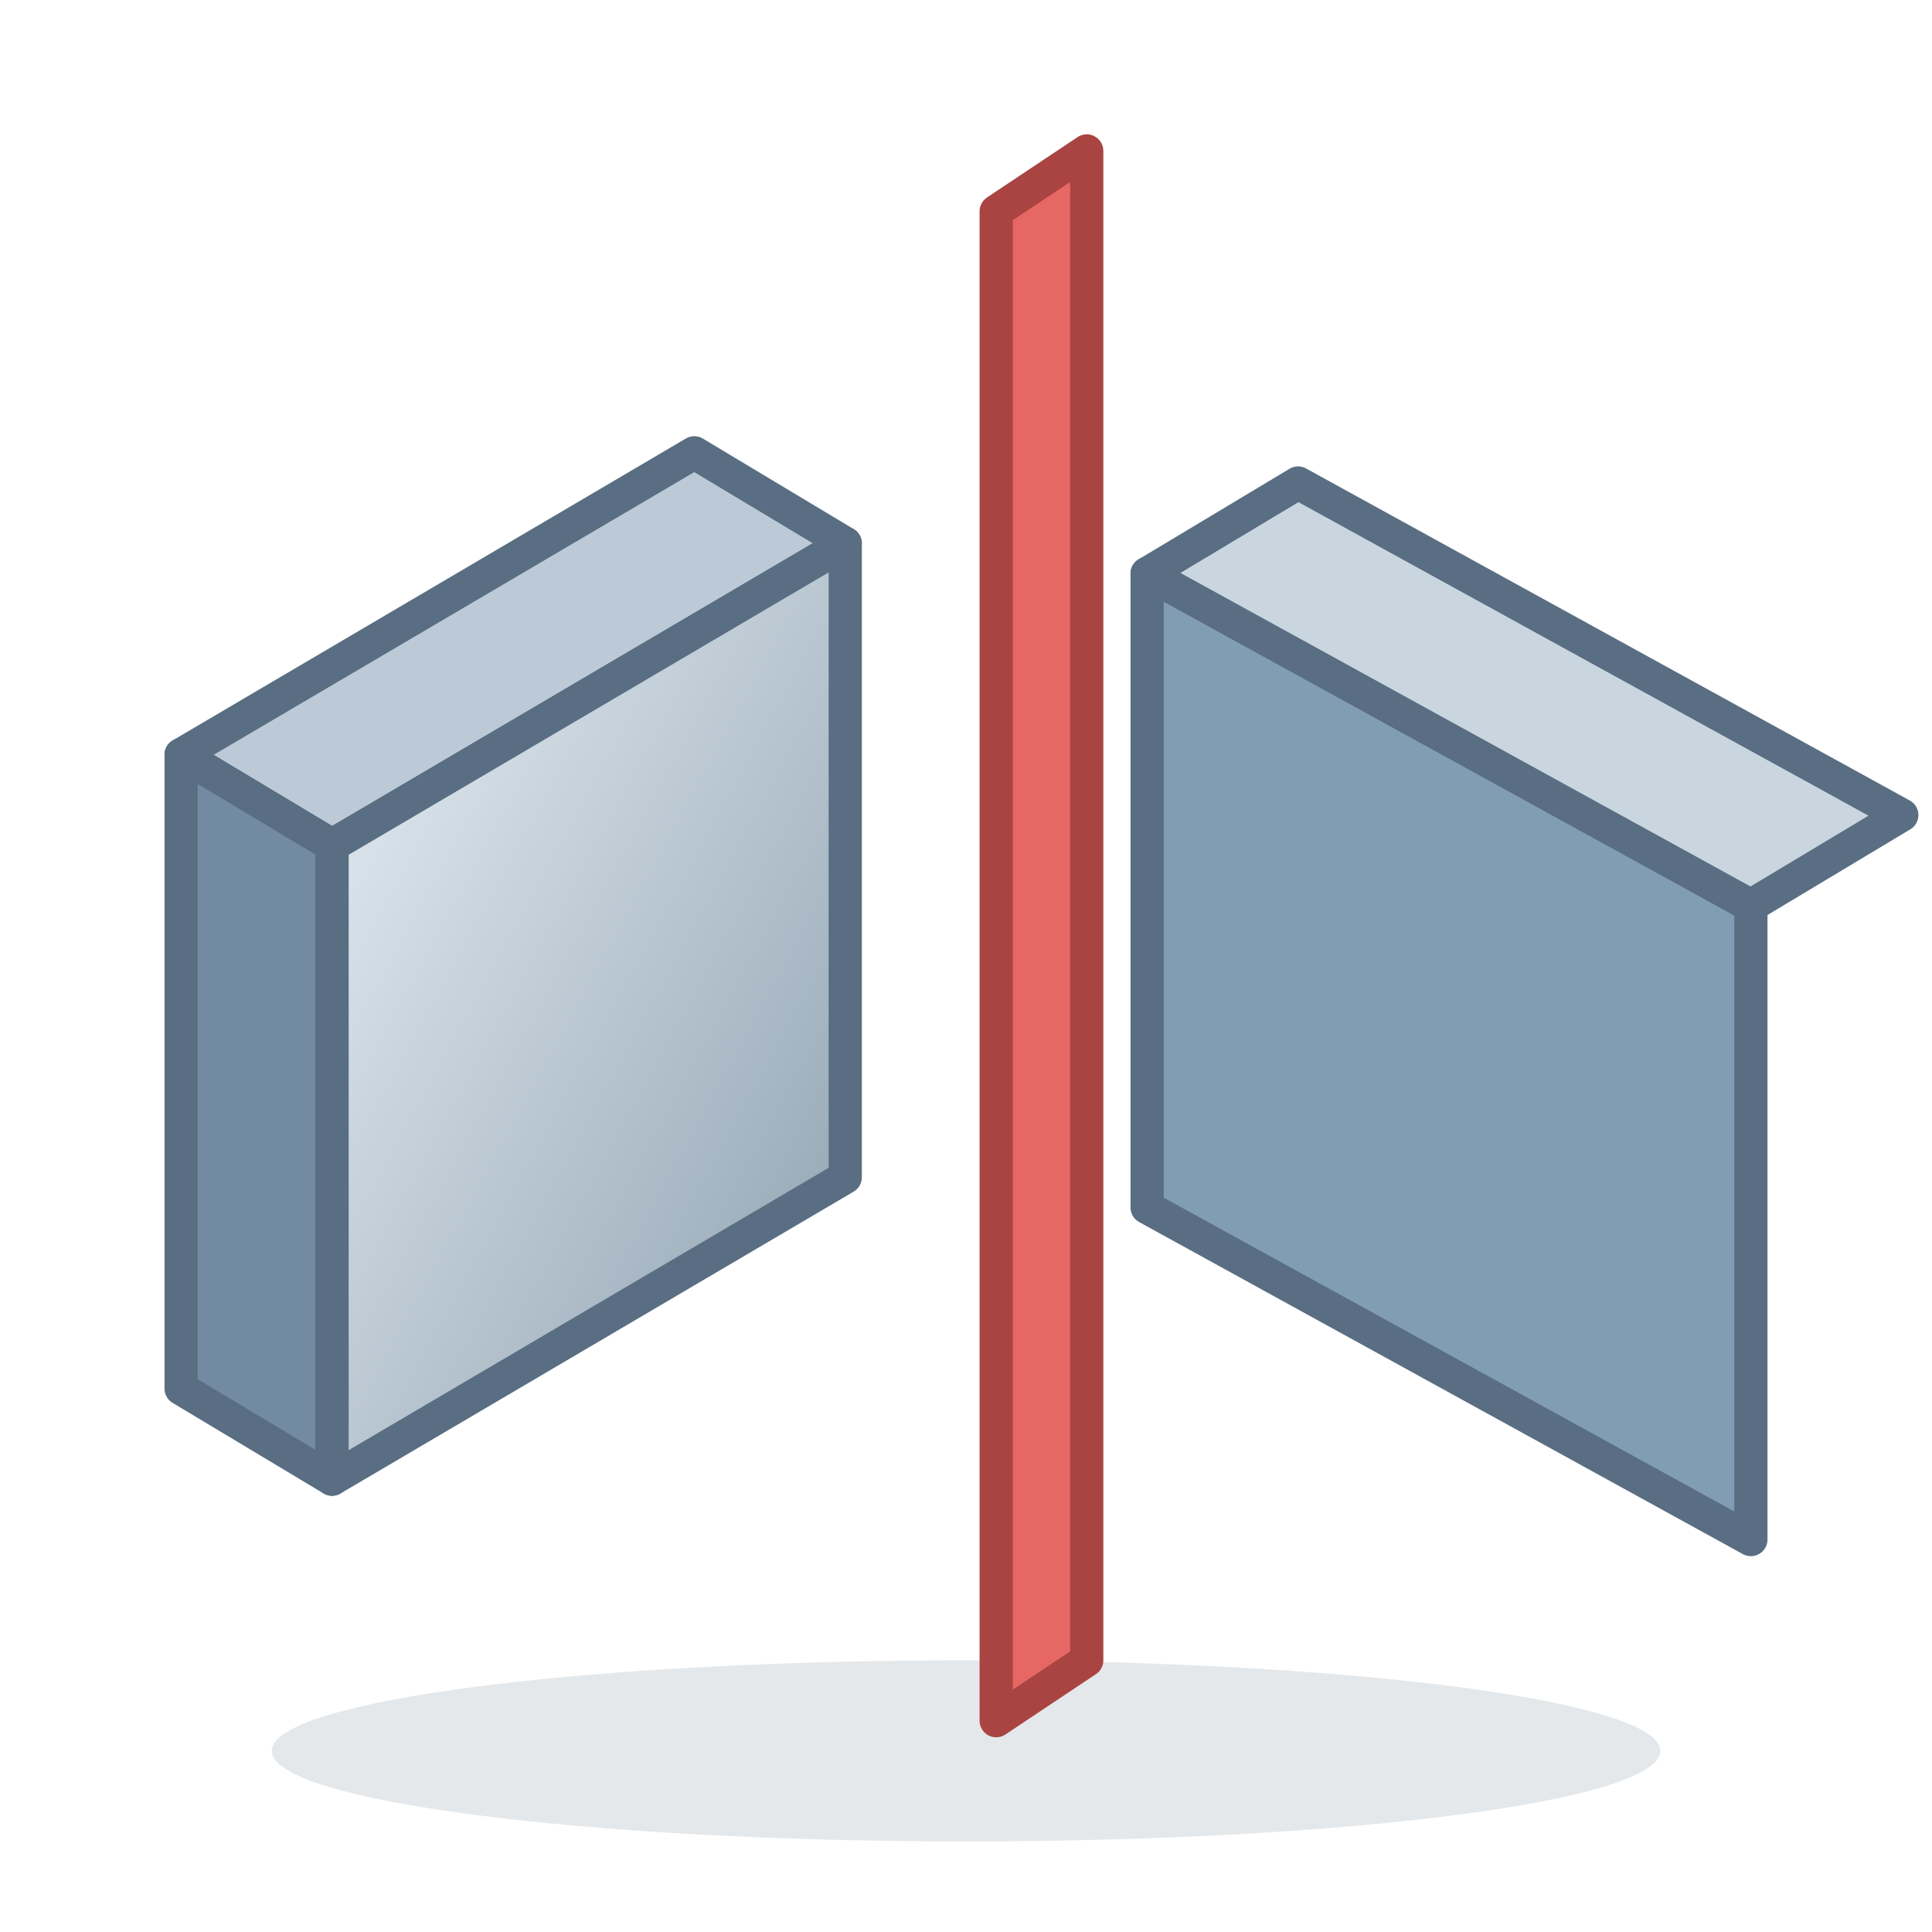
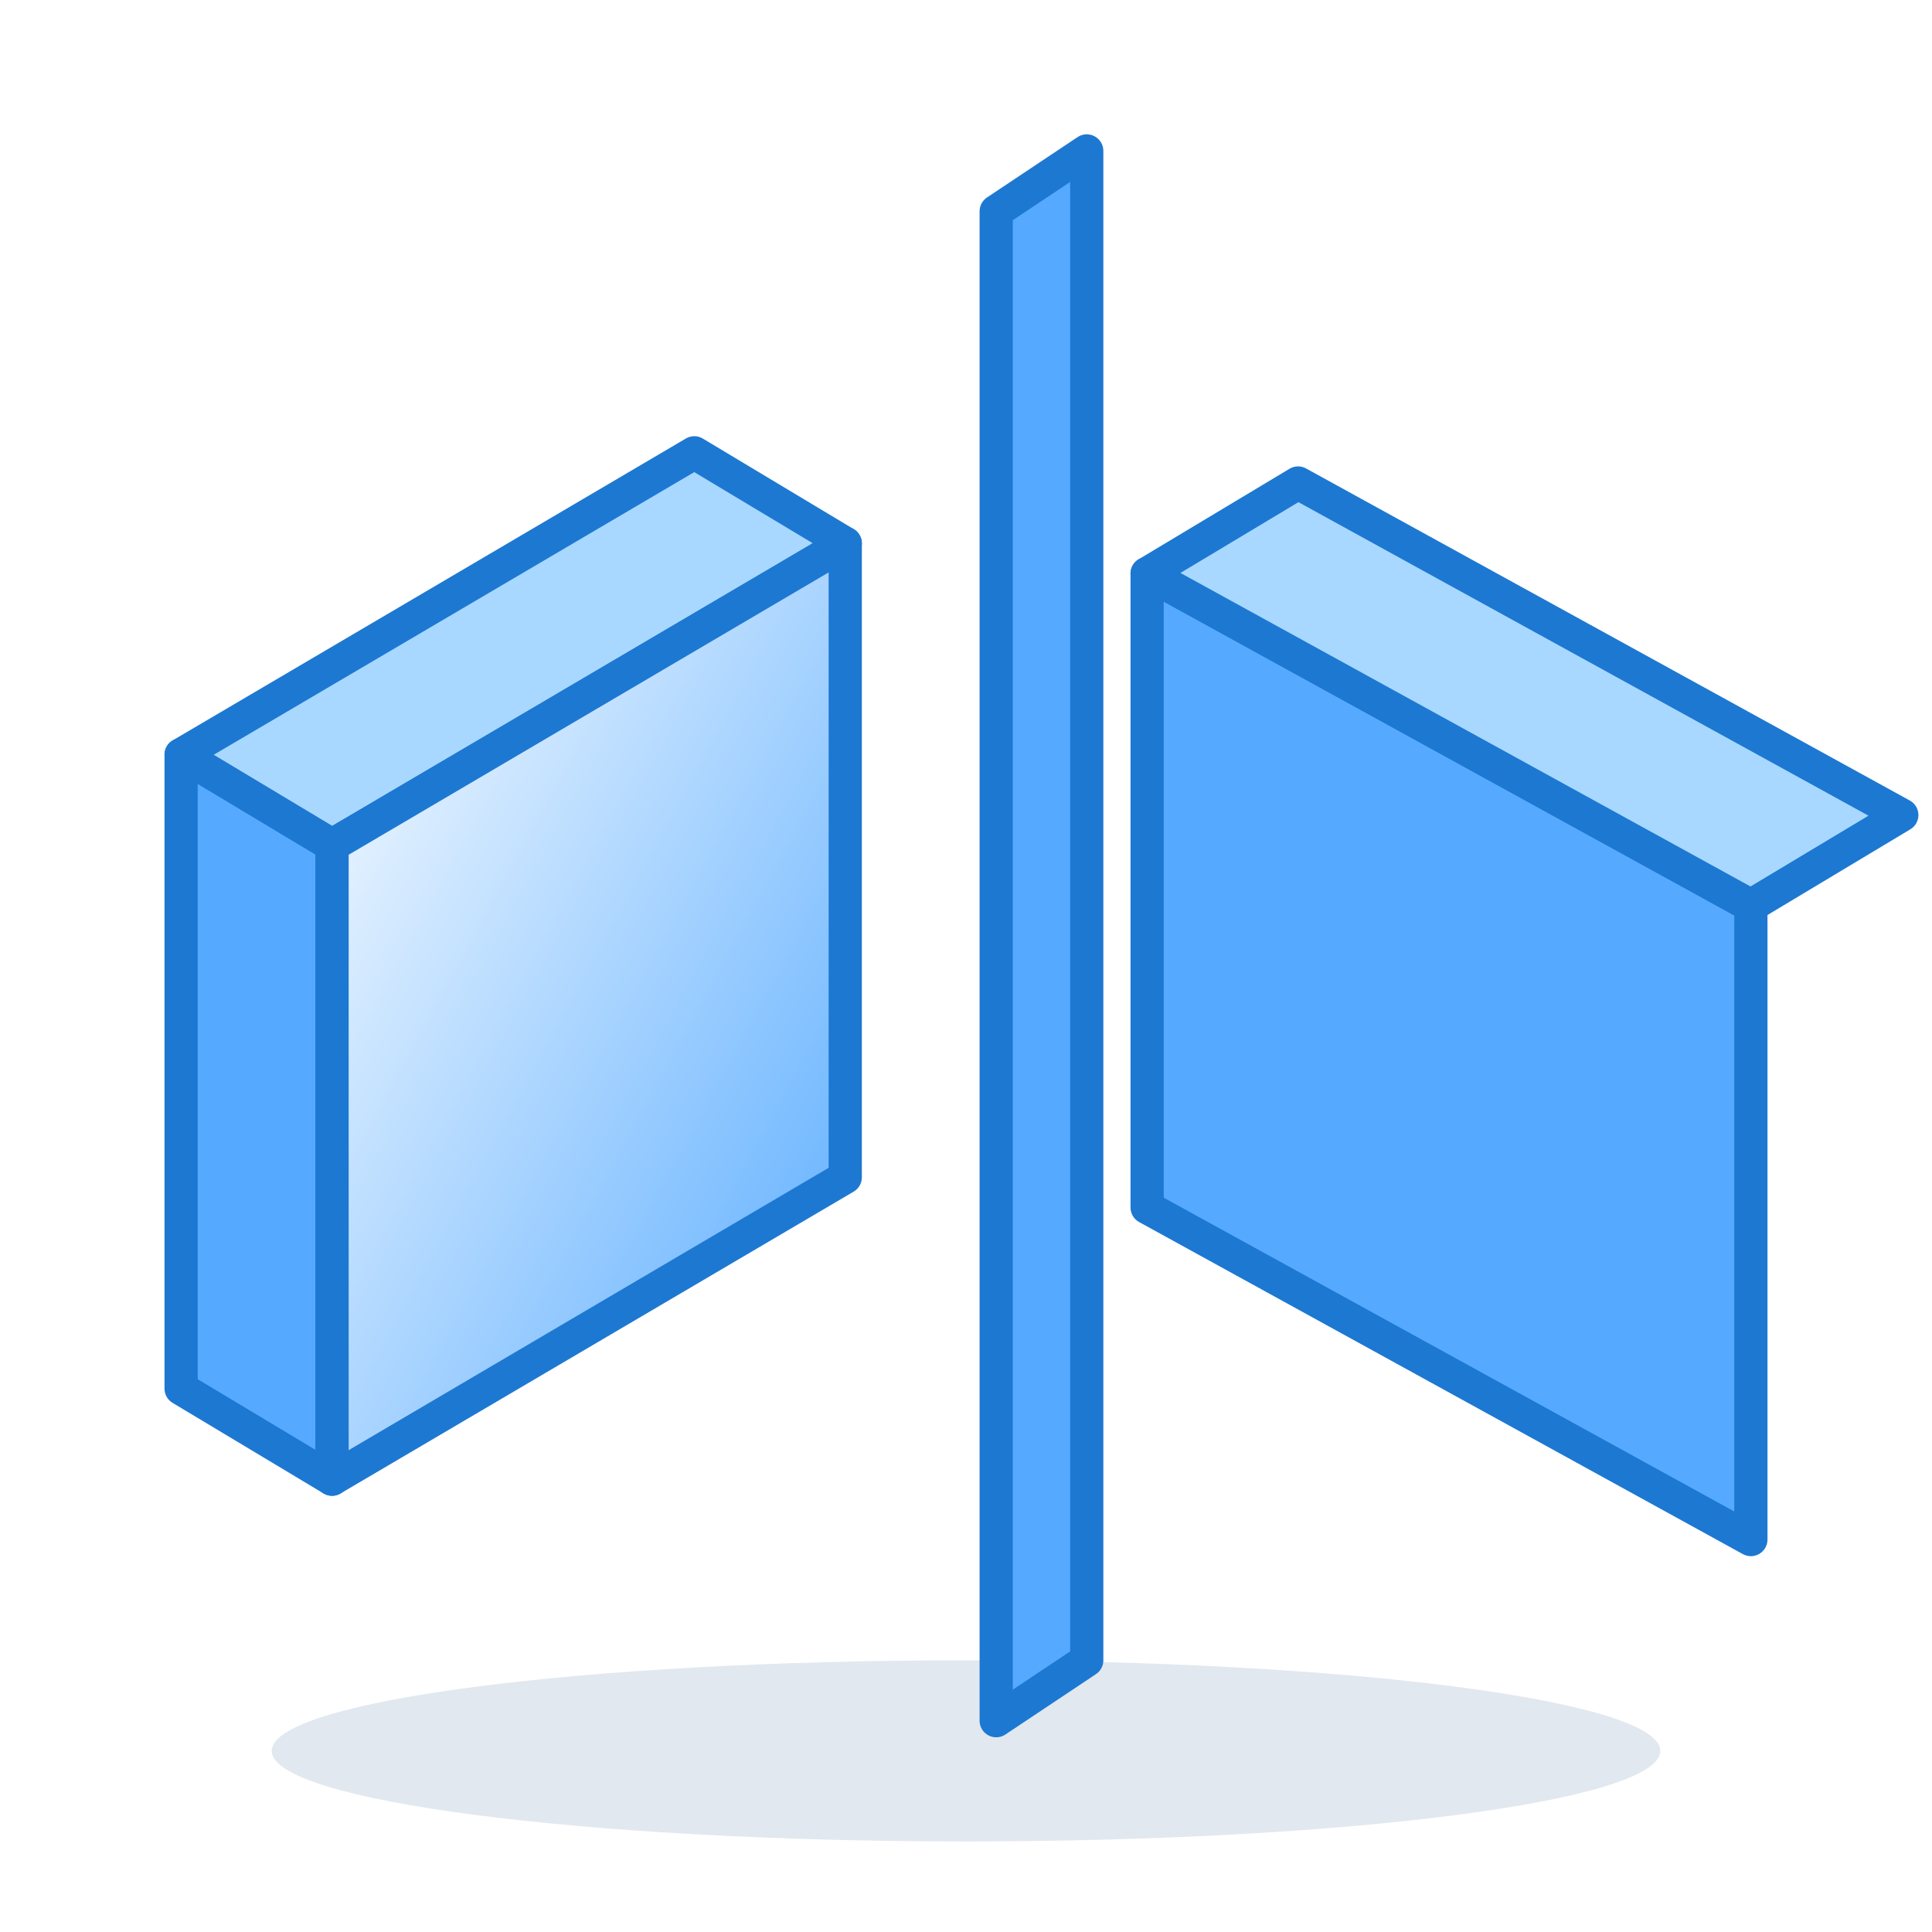
<svg xmlns="http://www.w3.org/2000/svg" width="64" height="64" viewBox="0 0 64 64">
  <defs>
    <linearGradient id="wood" x1="0" y1="0" x2="1" y2="1">
-       <stop stop-color="#EDC080" />
-       <stop offset="1" stop-color="#BC7F3D" />
+       <stop stop-color="#A8D8FF" />
+       <stop offset="1" stop-color="#55AAFF" />
    </linearGradient>
    <linearGradient id="top" x1="0" y1="0" x2="1" y2="1">
-       <stop stop-color="#FFE0A0" />
-       <stop offset="1" stop-color="#D9A15A" />
+       <stop stop-color="#FFFFFF" />
+       <stop offset="1" stop-color="#55AAFF" />
    </linearGradient>
    <linearGradient id="side" x1="0" y1="0" x2="1" y2="1">
-       <stop stop-color="#B97F3C" />
-       <stop offset="1" stop-color="#795028" />
+       <stop stop-color="#55AAFF" />
+       <stop offset="1" stop-color="#1D78D2" />
    </linearGradient>
    <linearGradient id="metal" x1="0" y1="0" x2="1" y2="1">
-       <stop stop-color="#E9F1F7" />
-       <stop offset="1" stop-color="#8B9EAD" />
+       <stop stop-color="#FFFFFF" />
+       <stop offset="1" stop-color="#55AAFF" />
    </linearGradient>
    <linearGradient id="blue" x1="0" y1="0" x2="1" y2="1">
-       <stop stop-color="#40BBF2" />
-       <stop offset="1" stop-color="#1555A4" />
+       <stop stop-color="#55AAFF" />
+       <stop offset="1" stop-color="#1D78D2" />
    </linearGradient>
    <linearGradient id="teal" x1="0" y1="0" x2="1" y2="1">
-       <stop stop-color="#59D2CE" />
-       <stop offset="1" stop-color="#178B99" />
+       <stop stop-color="#A8D8FF" />
+       <stop offset="1" stop-color="#55AAFF" />
    </linearGradient>
    <linearGradient id="purple" x1="0" y1="0" x2="1" y2="1">
-       <stop stop-color="#B5A0E6" />
-       <stop offset="1" stop-color="#7650B3" />
+       <stop stop-color="#55AAFF" />
+       <stop offset="1" stop-color="#1D78D2" />
    </linearGradient>
    <linearGradient id="paper" x1="0" y1="0" x2="1" y2="1">
      <stop stop-color="#FFFFFF" />
-       <stop offset="1" stop-color="#DFE5F2" />
+       <stop offset="1" stop-color="#FFFFFF" />
    </linearGradient>
  </defs>
-   <ellipse cx="32" cy="58" rx="23" ry="3" fill="#20384B" opacity=".12" />
-   <g stroke="#435C70" stroke-width="1.7" stroke-linecap="round" stroke-linejoin="round">
-     <path d="M6 25L23 15 28 18 11 28Z" fill="#BBCAD6" stroke="#596E82" stroke-width="1.1" stroke-linejoin="round" />
-     <path d="M6 25L11 28V49L6 46Z" fill="#728BA2" stroke="#596E82" stroke-width="1.1" stroke-linejoin="round" />
-     <path d="M11 28L28 18V39L11 49Z" fill="url(#metal)" stroke="#596E82" stroke-width="1.1" stroke-linejoin="round" />
-     <path d="M38 19L58 30V51L38 40Z" fill="#819DB4" stroke="#596E82" stroke-width="1.1" stroke-linejoin="round" />
-     <path d="M38 19L43 16 63 27 58 30Z" fill="#C9D6E0" stroke="#596E82" stroke-width="1.1" stroke-linejoin="round" />
-     <path d="M33 7V57L36 55V5Z" fill="#E66764" stroke="#A94442" stroke-width="1.1" stroke-linejoin="round" />
+   <ellipse cx="32" cy="58" rx="23" ry="3" fill="#0A3D7A" opacity=".12" />
+   <g stroke="#1D78D2" stroke-width="1.7" stroke-linecap="round" stroke-linejoin="round">
+     <path d="M6 25L23 15 28 18 11 28Z" fill="#A8D8FF" stroke="#1D78D2" stroke-width="1.1" stroke-linejoin="round" />
+     <path d="M6 25L11 28V49L6 46Z" fill="#55AAFF" stroke="#1D78D2" stroke-width="1.1" stroke-linejoin="round" />
+     <path d="M11 28L28 18V39L11 49Z" fill="url(#metal)" stroke="#1D78D2" stroke-width="1.1" stroke-linejoin="round" />
+     <path d="M38 19L58 30V51L38 40Z" fill="#55AAFF" stroke="#1D78D2" stroke-width="1.1" stroke-linejoin="round" />
+     <path d="M38 19L43 16 63 27 58 30Z" fill="#A8D8FF" stroke="#1D78D2" stroke-width="1.1" stroke-linejoin="round" />
+     <path d="M33 7V57L36 55V5Z" fill="#55AAFF" stroke="#1D78D2" stroke-width="1.1" stroke-linejoin="round" />
  </g>
</svg>
